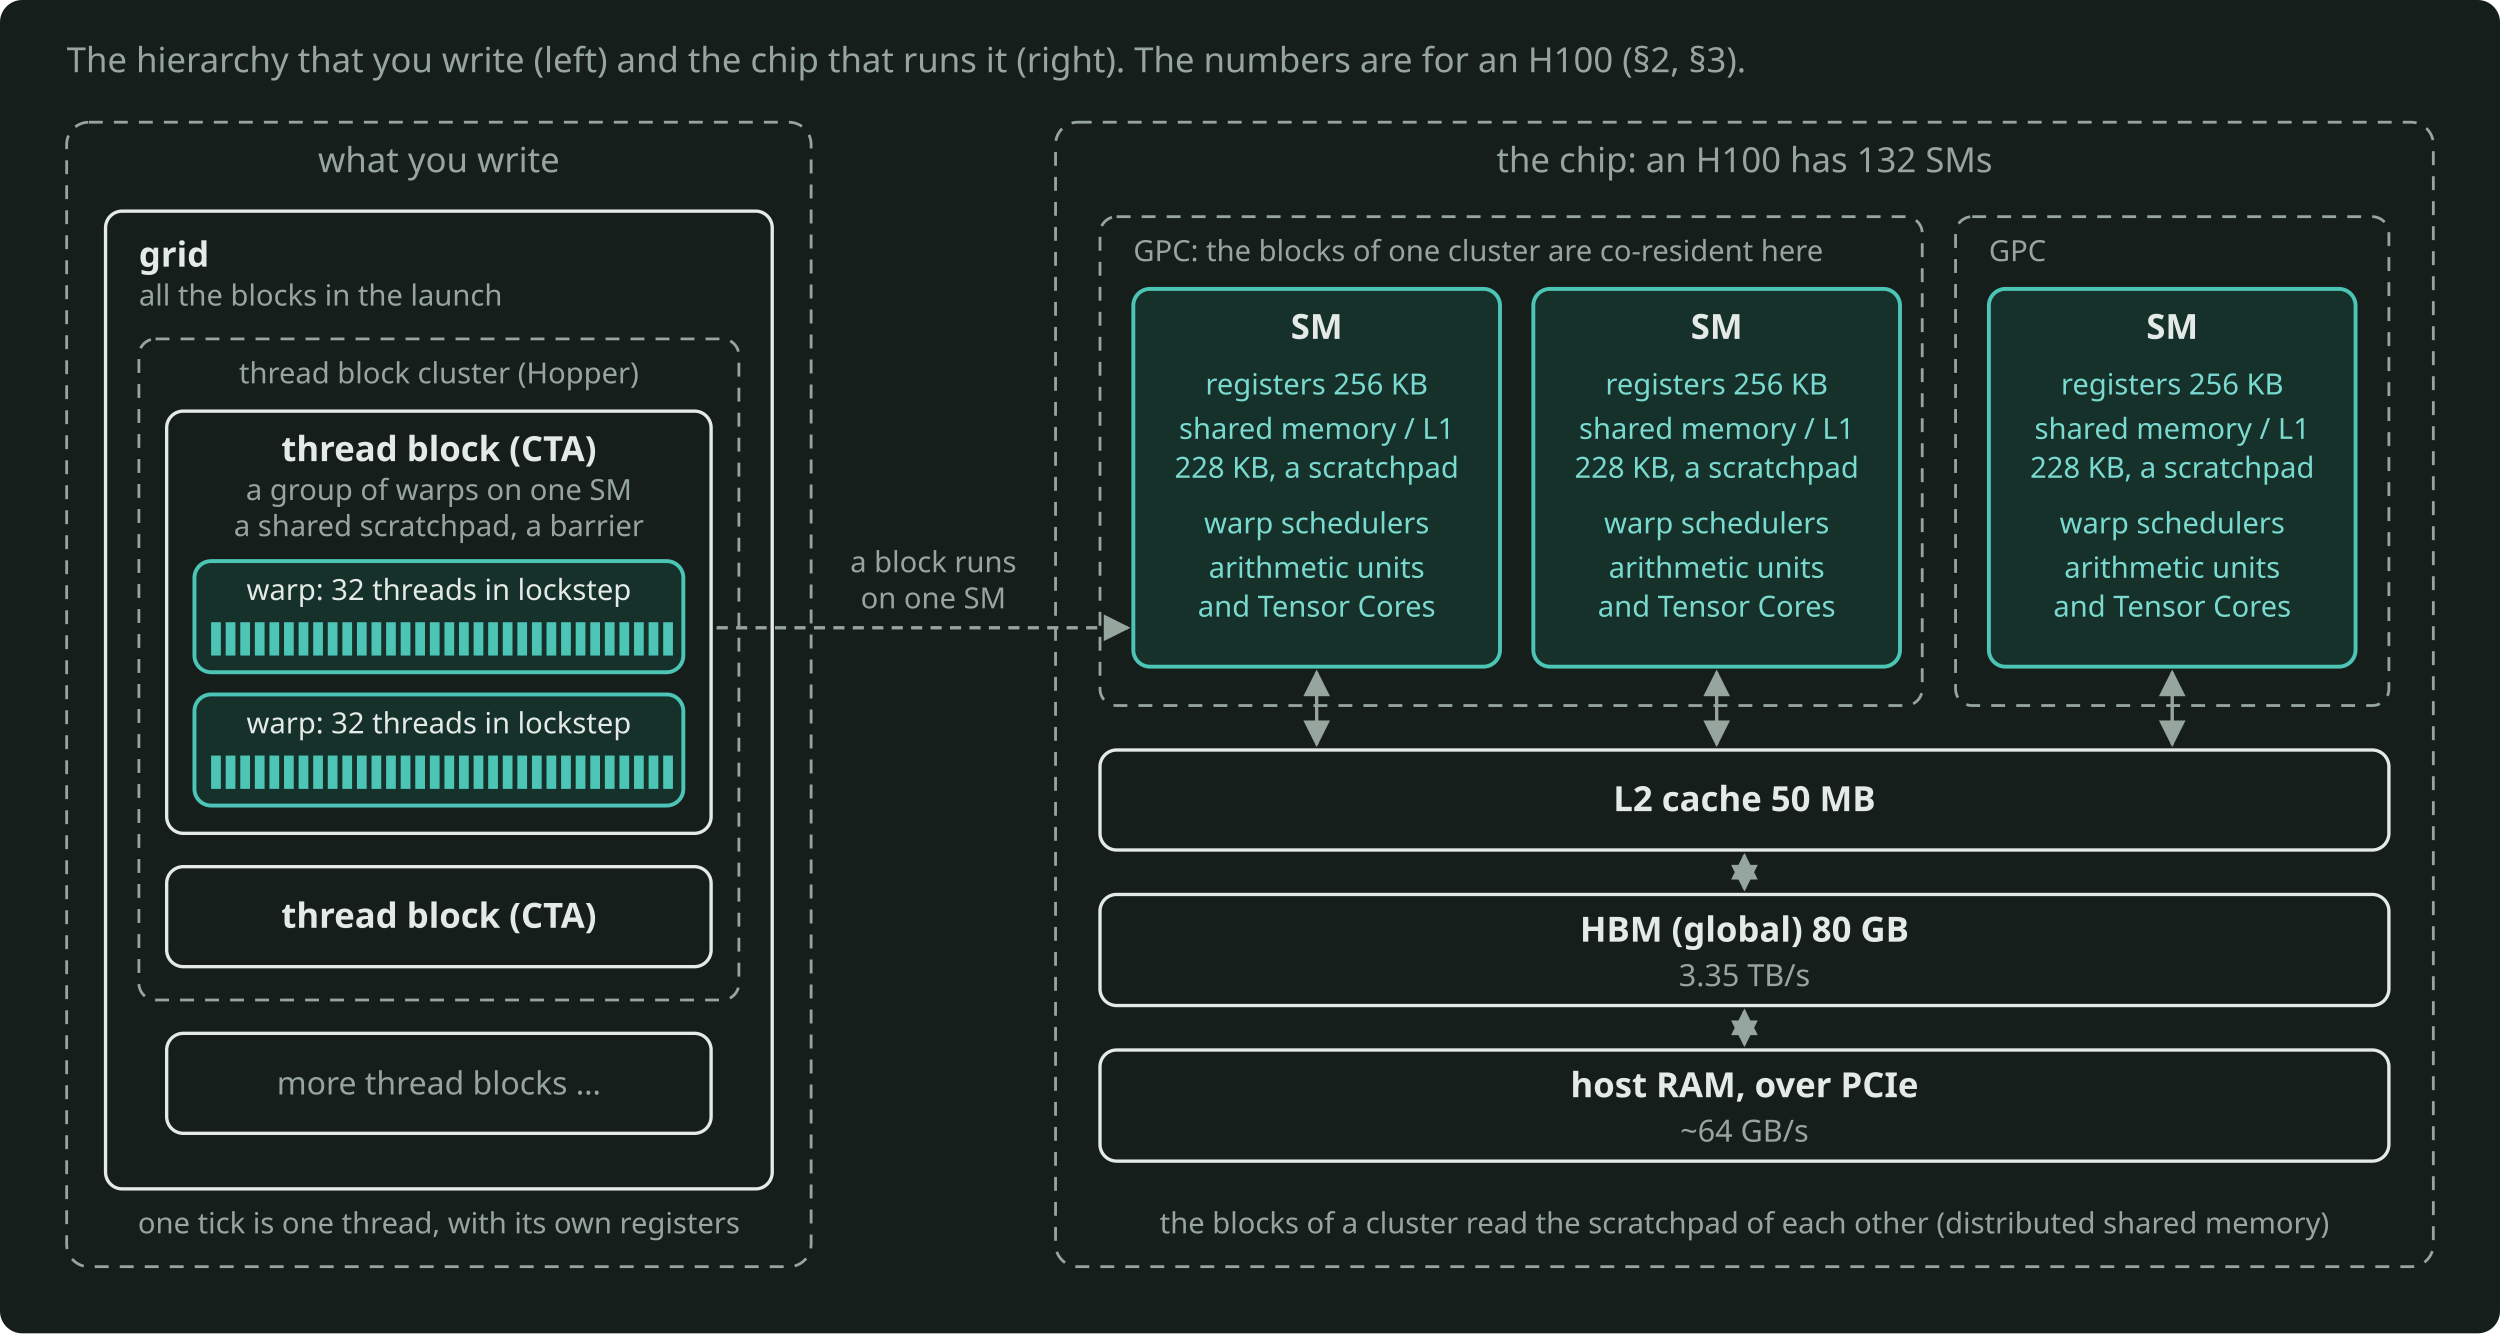
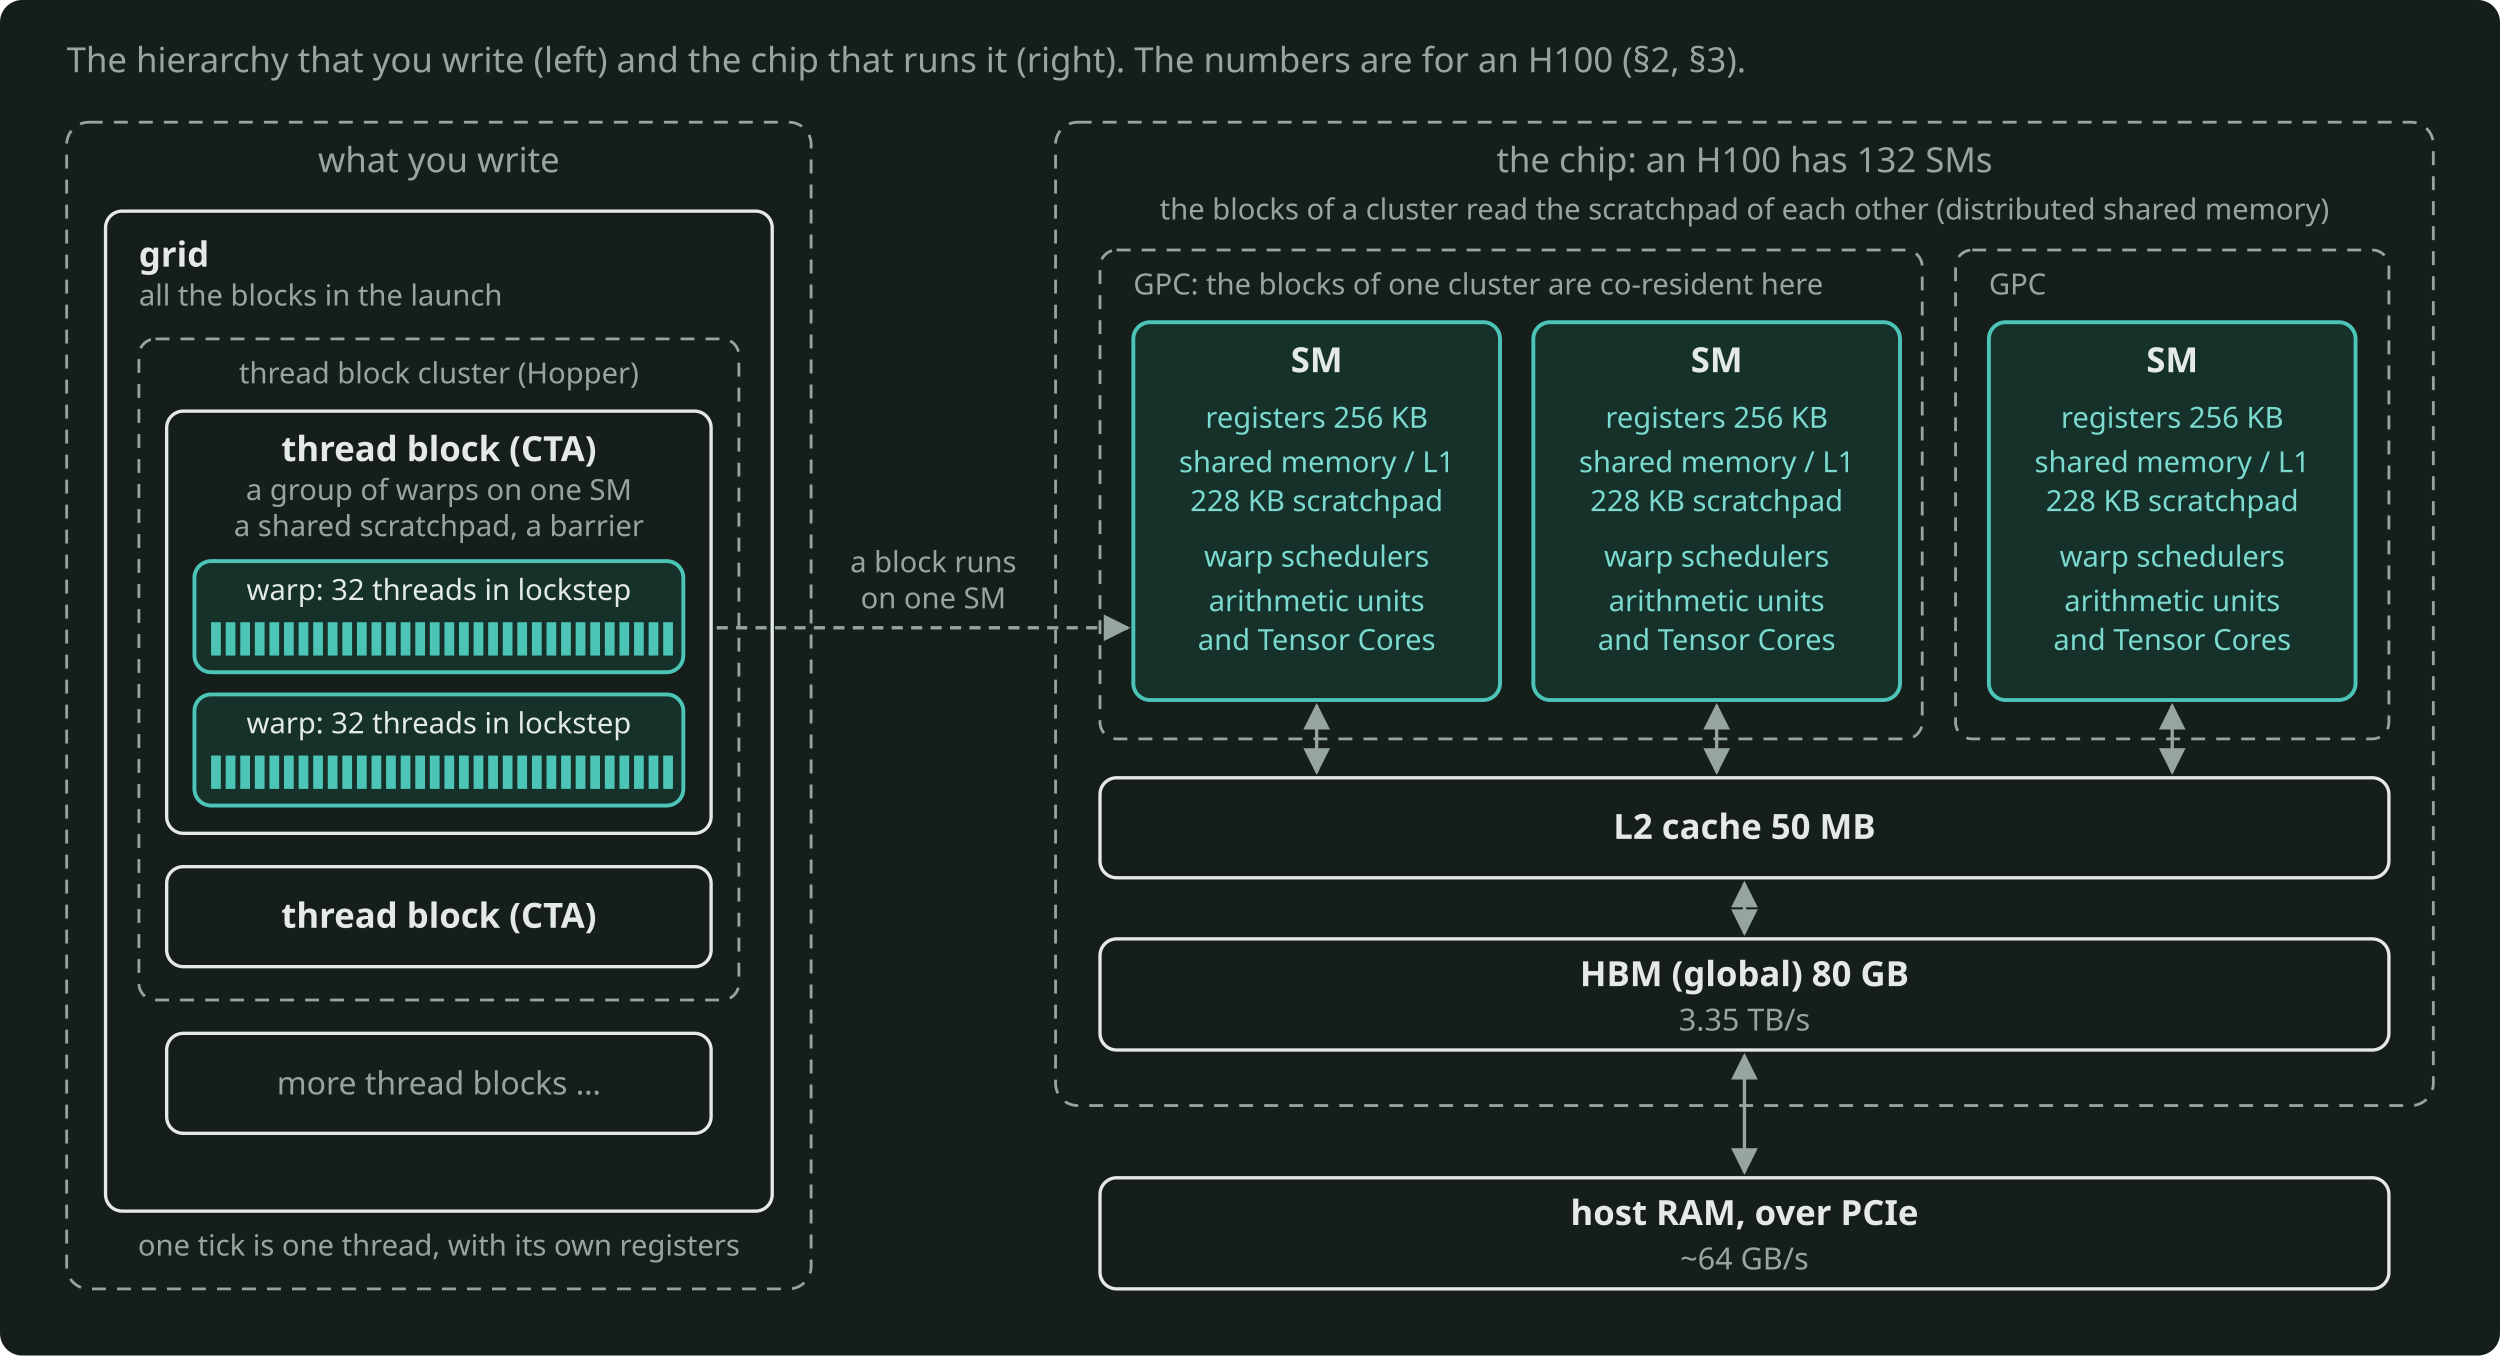
- <svg xmlns="http://www.w3.org/2000/svg" width="900" height="480" viewBox="0 0 900 480" role="img" aria-label="The hierarchy that you write, a grid of thread blocks made of warps of 32 threads, runs on a chip of SMs, each with its register file, scratchpad, warp schedulers and arithmetic units, in front of the L2 cache and HBM." style="color: #E4EAE7">
-   <rect x="0" y="0" width="900" height="480" rx="8" fill="#161E1C" />
+ <svg xmlns="http://www.w3.org/2000/svg" width="900" height="488" viewBox="0 0 900 488" role="img" aria-label="The hierarchy that you write, a grid of thread blocks made of warps of 32 threads, runs on a chip of SMs, each with its register file, scratchpad, warp schedulers and arithmetic units, in front of the L2 cache and HBM." style="color: #E4EAE7">
+   <rect x="0" y="0" width="900" height="488" rx="8" fill="#161E1C" />
  <defs>
    <marker id="arr" viewBox="0 0 10 10" refX="9" refY="5" markerWidth="8" markerHeight="8" orient="auto-start-reverse">
      <path d="M0 0 L10 5 L0 10 z" fill="#97A59F" />
    </marker>
  </defs>
  <g font-family="Bricolage Grotesque, system-ui, sans-serif" font-size="12.5" fill="currentColor">
    <text x="24" y="26" fill="#97A59F">The hierarchy that you write (left) and the chip that runs it (right). The numbers are for an H100 (§2, §3).</text>
-     <rect x="24" y="44" width="268" height="412" rx="8" fill="none" stroke="#97A59F" stroke-width="1" stroke-dasharray="5 4" />
+     <rect x="24" y="44" width="268" height="420" rx="8" fill="none" stroke="#97A59F" stroke-width="1" stroke-dasharray="5 4" />
    <text x="158" y="62" text-anchor="middle" fill="#97A59F">what you write</text>
-     <rect x="38" y="76" width="240" height="352" rx="6" fill="none" stroke="currentColor" stroke-width="1.2" />
+     <rect x="38" y="76" width="240" height="360" rx="6" fill="none" stroke="currentColor" stroke-width="1.2" />
    <text x="50" y="96" font-weight="600">grid</text>
    <text x="50" y="110" font-size="10.5" fill="#97A59F">all the blocks in the launch</text>
    <rect x="50" y="122" width="216" height="238" rx="6" fill="none" stroke="#97A59F" stroke-width="1" stroke-dasharray="5 4" />
    <text x="158" y="138" text-anchor="middle" font-size="10.5" fill="#97A59F">thread block cluster (Hopper)</text>
    <rect x="60" y="148" width="196" height="152" rx="6" fill="none" stroke="currentColor" stroke-width="1.2" />
    <text x="158" y="166" text-anchor="middle" font-weight="600">thread block (CTA)</text>
    <text x="158" y="180" text-anchor="middle" font-size="10.5" fill="#97A59F">a group of warps on one SM</text>
    <text x="158" y="193" text-anchor="middle" font-size="10.5" fill="#97A59F">a shared scratchpad, a barrier</text>
    <rect x="70" y="202" width="176" height="40" rx="6" fill="#16302A" stroke="#4CC5B7" stroke-width="1.4" />
    <text x="158" y="216" text-anchor="middle" font-size="10.5">warp: 32 threads in lockstep</text>
    <g fill="#4CC5B7">
      <rect x="76" y="224" width="3.5" height="12" />
      <rect x="81.25" y="224" width="3.5" height="12" />
      <rect x="86.5" y="224" width="3.5" height="12" />
      <rect x="91.75" y="224" width="3.5" height="12" />
      <rect x="97" y="224" width="3.5" height="12" />
      <rect x="102.25" y="224" width="3.5" height="12" />
      <rect x="107.5" y="224" width="3.5" height="12" />
      <rect x="112.75" y="224" width="3.5" height="12" />
      <rect x="118" y="224" width="3.5" height="12" />
      <rect x="123.25" y="224" width="3.5" height="12" />
      <rect x="128.5" y="224" width="3.5" height="12" />
      <rect x="133.75" y="224" width="3.5" height="12" />
      <rect x="139" y="224" width="3.5" height="12" />
      <rect x="144.25" y="224" width="3.5" height="12" />
      <rect x="149.5" y="224" width="3.5" height="12" />
      <rect x="154.75" y="224" width="3.5" height="12" />
      <rect x="160" y="224" width="3.5" height="12" />
      <rect x="165.25" y="224" width="3.5" height="12" />
      <rect x="170.5" y="224" width="3.5" height="12" />
      <rect x="175.75" y="224" width="3.5" height="12" />
      <rect x="181" y="224" width="3.5" height="12" />
      <rect x="186.25" y="224" width="3.5" height="12" />
      <rect x="191.5" y="224" width="3.5" height="12" />
      <rect x="196.75" y="224" width="3.5" height="12" />
      <rect x="202" y="224" width="3.5" height="12" />
      <rect x="207.25" y="224" width="3.5" height="12" />
      <rect x="212.5" y="224" width="3.5" height="12" />
      <rect x="217.75" y="224" width="3.5" height="12" />
      <rect x="223" y="224" width="3.5" height="12" />
      <rect x="228.25" y="224" width="3.5" height="12" />
      <rect x="233.5" y="224" width="3.5" height="12" />
      <rect x="238.75" y="224" width="3.5" height="12" />
    </g>
    <rect x="70" y="250" width="176" height="40" rx="6" fill="#16302A" stroke="#4CC5B7" stroke-width="1.4" />
    <text x="158" y="264" text-anchor="middle" font-size="10.5">warp: 32 threads in lockstep</text>
    <g fill="#4CC5B7">
      <rect x="76" y="272" width="3.5" height="12" />
      <rect x="81.25" y="272" width="3.5" height="12" />
      <rect x="86.5" y="272" width="3.5" height="12" />
      <rect x="91.75" y="272" width="3.5" height="12" />
      <rect x="97" y="272" width="3.5" height="12" />
      <rect x="102.25" y="272" width="3.5" height="12" />
      <rect x="107.5" y="272" width="3.5" height="12" />
      <rect x="112.75" y="272" width="3.5" height="12" />
      <rect x="118" y="272" width="3.5" height="12" />
      <rect x="123.25" y="272" width="3.5" height="12" />
      <rect x="128.5" y="272" width="3.5" height="12" />
      <rect x="133.75" y="272" width="3.5" height="12" />
      <rect x="139" y="272" width="3.5" height="12" />
      <rect x="144.25" y="272" width="3.5" height="12" />
      <rect x="149.5" y="272" width="3.5" height="12" />
      <rect x="154.75" y="272" width="3.5" height="12" />
      <rect x="160" y="272" width="3.5" height="12" />
      <rect x="165.25" y="272" width="3.5" height="12" />
      <rect x="170.5" y="272" width="3.5" height="12" />
      <rect x="175.75" y="272" width="3.5" height="12" />
      <rect x="181" y="272" width="3.5" height="12" />
      <rect x="186.25" y="272" width="3.5" height="12" />
      <rect x="191.5" y="272" width="3.5" height="12" />
      <rect x="196.75" y="272" width="3.5" height="12" />
      <rect x="202" y="272" width="3.5" height="12" />
      <rect x="207.25" y="272" width="3.5" height="12" />
      <rect x="212.5" y="272" width="3.5" height="12" />
      <rect x="217.75" y="272" width="3.5" height="12" />
      <rect x="223" y="272" width="3.5" height="12" />
      <rect x="228.25" y="272" width="3.5" height="12" />
      <rect x="233.5" y="272" width="3.5" height="12" />
      <rect x="238.75" y="272" width="3.5" height="12" />
    </g>
    <rect x="60" y="312" width="196" height="36" rx="6" fill="none" stroke="currentColor" stroke-width="1.2" />
    <text x="158" y="334" text-anchor="middle" font-weight="600">thread block (CTA)</text>
    <rect x="60" y="372" width="196" height="36" rx="6" fill="none" stroke="currentColor" stroke-width="1.2" />
    <text x="158" y="394" text-anchor="middle" font-size="11.5" fill="#97A59F">more thread blocks …</text>
-     <text x="158" y="444" text-anchor="middle" font-size="10.5" fill="#97A59F">one tick is one thread, with its own registers</text>
-     <rect x="380" y="44" width="496" height="412" rx="8" fill="none" stroke="#97A59F" stroke-width="1" stroke-dasharray="5 4" />
+     <text x="158" y="452" text-anchor="middle" font-size="10.5" fill="#97A59F">one tick is one thread, with its own registers</text>
+     <rect x="380" y="44" width="496" height="354" rx="8" fill="none" stroke="#97A59F" stroke-width="1" stroke-dasharray="5 4" />
    <text x="628" y="62" text-anchor="middle" fill="#97A59F">the chip: an H100 has 132 SMs</text>
-     <rect x="396" y="78" width="296" height="176" rx="6" fill="none" stroke="#97A59F" stroke-width="1" stroke-dasharray="5 4" />
-     <text x="408" y="94" font-size="10.5" fill="#97A59F">GPC: the blocks of one cluster are co-resident here</text>
-     <rect x="704" y="78" width="156" height="176" rx="6" fill="none" stroke="#97A59F" stroke-width="1" stroke-dasharray="5 4" />
-     <text x="716" y="94" font-size="10.5" fill="#97A59F">GPC</text>
+     <text x="628" y="79" text-anchor="middle" font-size="10.5" fill="#97A59F">the blocks of a cluster read the scratchpad of each other (distributed shared memory)</text>
+     <rect x="396" y="90" width="296" height="176" rx="6" fill="none" stroke="#97A59F" stroke-width="1" stroke-dasharray="5 4" />
+     <text x="408" y="106" font-size="10.5" fill="#97A59F">GPC: the blocks of one cluster are co-resident here</text>
+     <rect x="704" y="90" width="156" height="176" rx="6" fill="none" stroke="#97A59F" stroke-width="1" stroke-dasharray="5 4" />
+     <text x="716" y="106" font-size="10.5" fill="#97A59F">GPC</text>
    <g>
-       <rect x="408" y="104" width="132" height="136" rx="6" fill="#16302A" stroke="#4CC5B7" stroke-width="1.4" />
-       <text x="474" y="122" text-anchor="middle" font-weight="600">SM</text>
+       <rect x="408" y="116" width="132" height="136" rx="6" fill="#16302A" stroke="#4CC5B7" stroke-width="1.4" />
+       <text x="474" y="134" text-anchor="middle" font-weight="600">SM</text>
      <g font-size="10.5" fill="#7ADACF" text-anchor="middle">
-         <text x="474" y="142">registers 256 KB</text>
-         <text x="474" y="158">shared memory / L1</text>
-         <text x="474" y="172">228 KB, a scratchpad</text>
-         <text x="474" y="192">warp schedulers</text>
-         <text x="474" y="208">arithmetic units</text>
-         <text x="474" y="222">and Tensor Cores</text>
+         <text x="474" y="154">registers 256 KB</text>
+         <text x="474" y="170">shared memory / L1</text>
+         <text x="474" y="184">228 KB scratchpad</text>
+         <text x="474" y="204">warp schedulers</text>
+         <text x="474" y="220">arithmetic units</text>
+         <text x="474" y="234">and Tensor Cores</text>
      </g>
-       <rect x="552" y="104" width="132" height="136" rx="6" fill="#16302A" stroke="#4CC5B7" stroke-width="1.4" />
-       <text x="618" y="122" text-anchor="middle" font-weight="600">SM</text>
+       <rect x="552" y="116" width="132" height="136" rx="6" fill="#16302A" stroke="#4CC5B7" stroke-width="1.4" />
+       <text x="618" y="134" text-anchor="middle" font-weight="600">SM</text>
      <g font-size="10.5" fill="#7ADACF" text-anchor="middle">
-         <text x="618" y="142">registers 256 KB</text>
-         <text x="618" y="158">shared memory / L1</text>
-         <text x="618" y="172">228 KB, a scratchpad</text>
-         <text x="618" y="192">warp schedulers</text>
-         <text x="618" y="208">arithmetic units</text>
-         <text x="618" y="222">and Tensor Cores</text>
+         <text x="618" y="154">registers 256 KB</text>
+         <text x="618" y="170">shared memory / L1</text>
+         <text x="618" y="184">228 KB scratchpad</text>
+         <text x="618" y="204">warp schedulers</text>
+         <text x="618" y="220">arithmetic units</text>
+         <text x="618" y="234">and Tensor Cores</text>
      </g>
-       <rect x="716" y="104" width="132" height="136" rx="6" fill="#16302A" stroke="#4CC5B7" stroke-width="1.4" />
-       <text x="782" y="122" text-anchor="middle" font-weight="600">SM</text>
+       <rect x="716" y="116" width="132" height="136" rx="6" fill="#16302A" stroke="#4CC5B7" stroke-width="1.4" />
+       <text x="782" y="134" text-anchor="middle" font-weight="600">SM</text>
      <g font-size="10.5" fill="#7ADACF" text-anchor="middle">
-         <text x="782" y="142">registers 256 KB</text>
-         <text x="782" y="158">shared memory / L1</text>
-         <text x="782" y="172">228 KB, a scratchpad</text>
-         <text x="782" y="192">warp schedulers</text>
-         <text x="782" y="208">arithmetic units</text>
-         <text x="782" y="222">and Tensor Cores</text>
+         <text x="782" y="154">registers 256 KB</text>
+         <text x="782" y="170">shared memory / L1</text>
+         <text x="782" y="184">228 KB scratchpad</text>
+         <text x="782" y="204">warp schedulers</text>
+         <text x="782" y="220">arithmetic units</text>
+         <text x="782" y="234">and Tensor Cores</text>
      </g>
    </g>
-     <rect x="396" y="270" width="464" height="36" rx="6" fill="none" stroke="currentColor" stroke-width="1.2" />
-     <text x="628" y="292" text-anchor="middle" font-weight="600">L2 cache 50 MB</text>
-     <rect x="396" y="322" width="464" height="40" rx="6" fill="none" stroke="currentColor" stroke-width="1.2" />
-     <text x="628" y="339" text-anchor="middle" font-weight="600">HBM (global) 80 GB</text>
-     <text x="628" y="355" text-anchor="middle" font-size="11" fill="#97A59F">3.35 TB/s</text>
-     <rect x="396" y="378" width="464" height="40" rx="6" fill="none" stroke="currentColor" stroke-width="1.2" />
-     <text x="628" y="395" text-anchor="middle" font-weight="600">host RAM, over PCIe</text>
-     <text x="628" y="411" text-anchor="middle" font-size="11" fill="#97A59F">~64 GB/s</text>
-     <text x="628" y="444" text-anchor="middle" font-size="10.5" fill="#97A59F">the blocks of a cluster read the scratchpad of each other (distributed shared memory)</text>
+     <rect x="396" y="280" width="464" height="36" rx="6" fill="none" stroke="currentColor" stroke-width="1.2" />
+     <text x="628" y="302" text-anchor="middle" font-weight="600">L2 cache 50 MB</text>
+     <rect x="396" y="338" width="464" height="40" rx="6" fill="none" stroke="currentColor" stroke-width="1.2" />
+     <text x="628" y="355" text-anchor="middle" font-weight="600">HBM (global) 80 GB</text>
+     <text x="628" y="371" text-anchor="middle" font-size="11" fill="#97A59F">3.35 TB/s</text>
+     <rect x="396" y="424" width="464" height="40" rx="6" fill="none" stroke="currentColor" stroke-width="1.2" />
+     <text x="628" y="441" text-anchor="middle" font-weight="600">host RAM, over PCIe</text>
+     <text x="628" y="457" text-anchor="middle" font-size="11" fill="#97A59F">~64 GB/s</text>
    <g stroke="#97A59F" stroke-width="1.2" fill="none" marker-start="url(#arr)" marker-end="url(#arr)">
-       <path d="M474 242 L474 268" />
-       <path d="M618 242 L618 268" />
-       <path d="M782 242 L782 268" />
-       <path d="M628 308 L628 320" />
-       <path d="M628 364 L628 376" />
+       <path d="M474 254 L474 278" />
+       <path d="M618 254 L618 278" />
+       <path d="M782 254 L782 278" />
+       <path d="M628 318 L628 336" />
+       <path d="M628 380 L628 422" />
    </g>
    <path d="M258 226 L406 226" stroke="#97A59F" stroke-width="1.2" fill="none" stroke-dasharray="4 3" marker-end="url(#arr)" />
    <text x="336" y="206" text-anchor="middle" font-size="10.5" fill="#97A59F">a block runs</text>
    <text x="336" y="219" text-anchor="middle" font-size="10.5" fill="#97A59F">on one SM</text>
  </g>
</svg>
